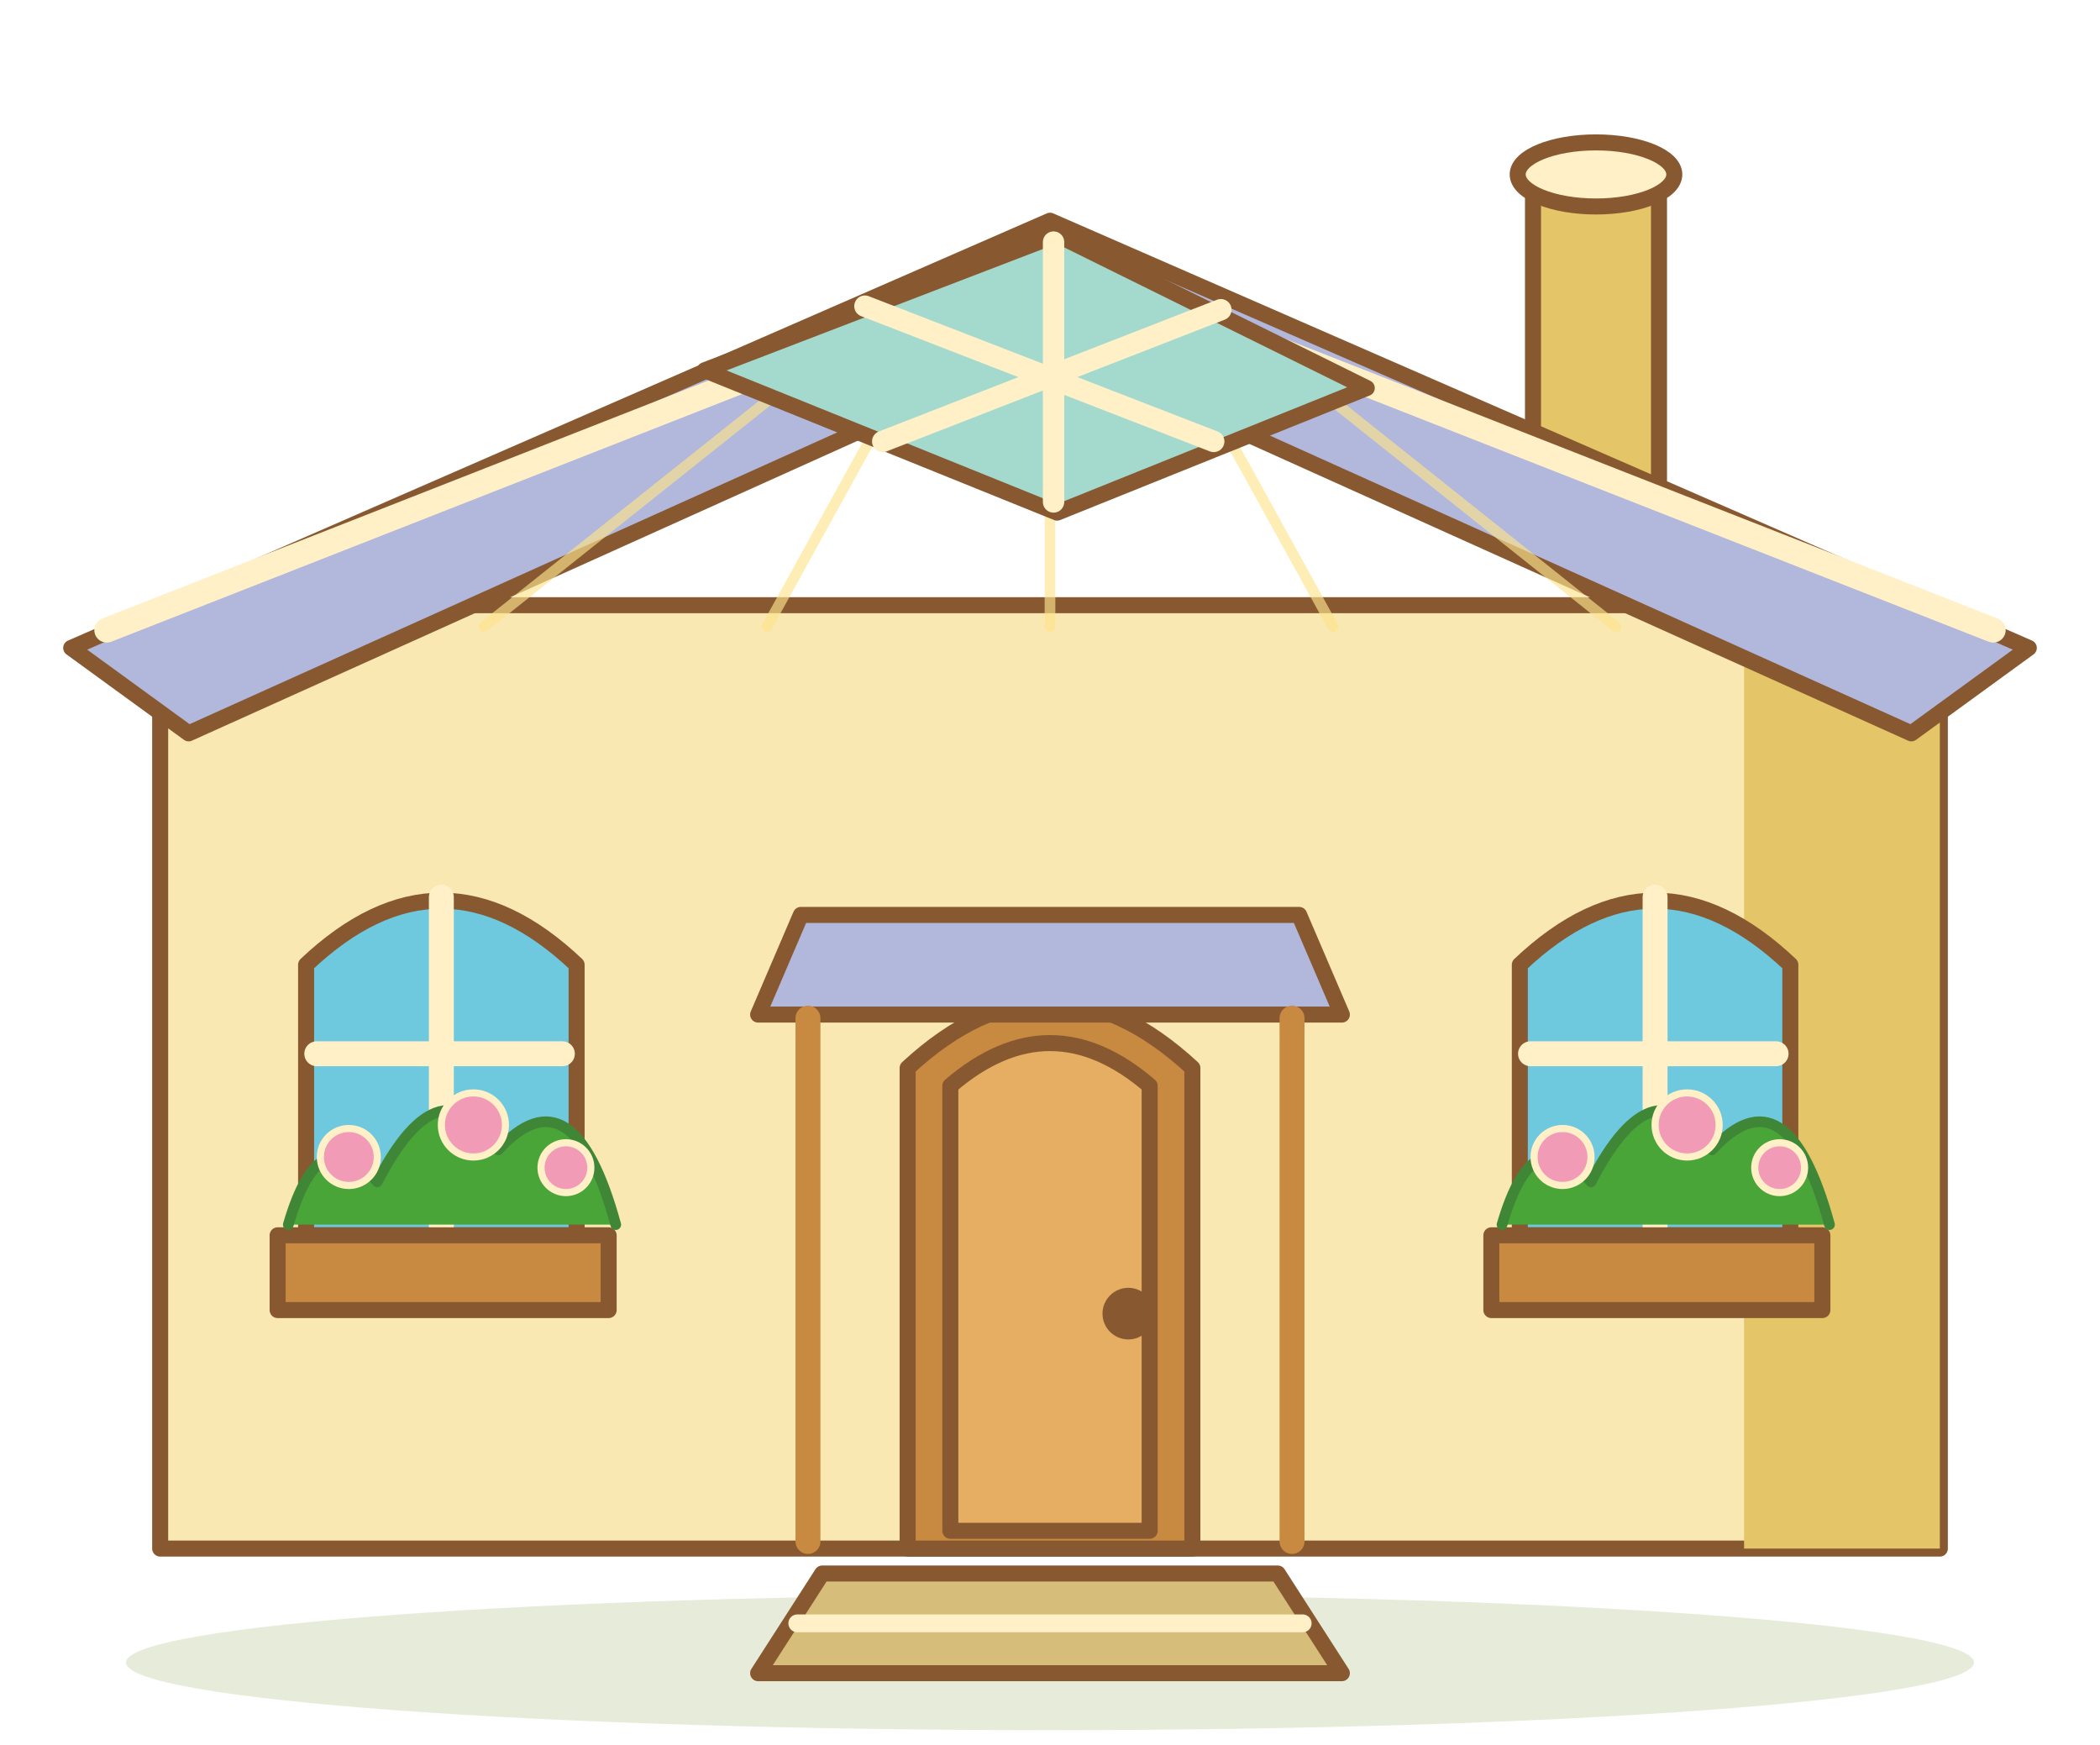
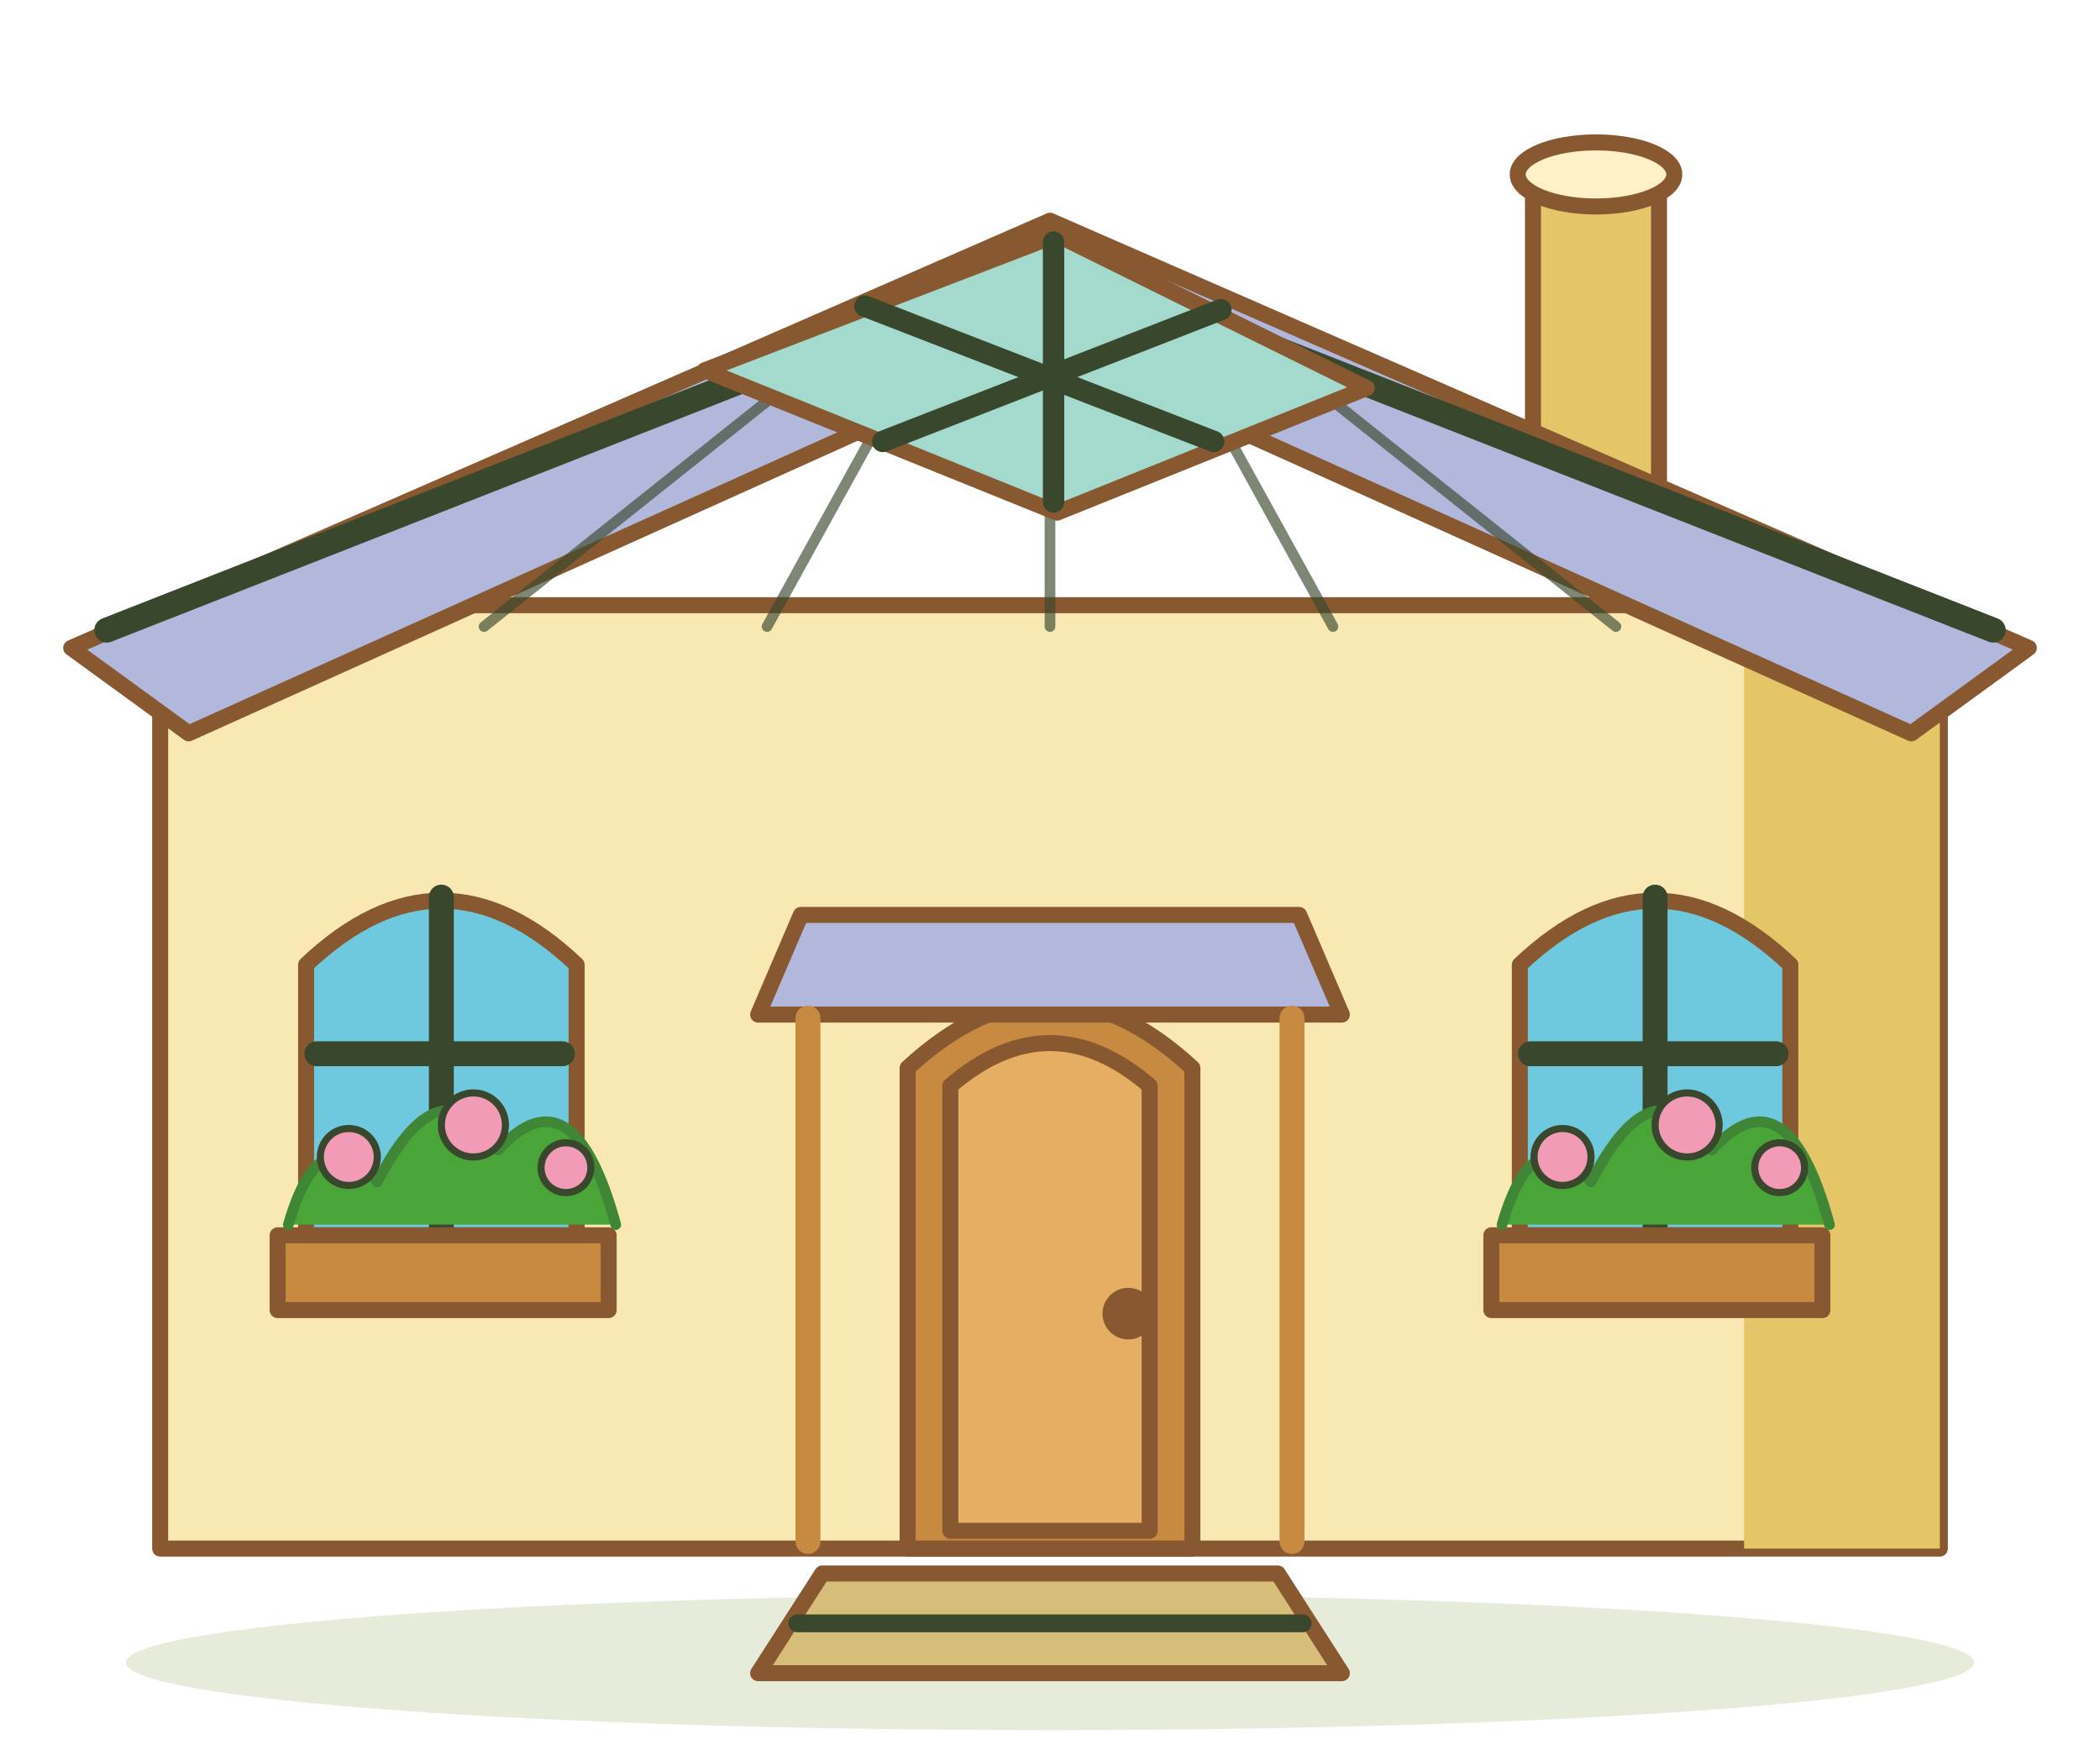
<svg xmlns="http://www.w3.org/2000/svg" width="590" height="490" viewBox="0 0 590 490">
  <g stroke="#885931" stroke-width="4.5" stroke-linecap="round" stroke-linejoin="round">
    <ellipse cx="295" cy="467" rx="259.6" ry="19" fill="#7b9633" opacity=".18" stroke="none" />
    <path d="M430.7 50V145H466.1V48Z" fill="#e4c567" />
    <ellipse cx="448.4" cy="49" rx="22" ry="9" fill="#fff0c7" />
    <path d="M45 170H545V435H45Z" fill="#f9e8b2" />
    <path d="M490 170H545V435H490Z" fill="#e4c567" stroke="none" />
    <path d="M20 182L295 62L570 182L537 206L295 97L53 206Z" fill="#b2b7dc" />
-     <path d="M30 177L295 73L560 177" fill="none" stroke="#fff0c7" stroke-width="7" />
-     <path d="M220.66 108.6L136 176" fill="none" stroke="#fde48c" stroke-width="3" opacity=".65" />
-     <path d="M257.83 99.3L215.5 176" fill="none" stroke="#fde48c" stroke-width="3" opacity=".65" />
-     <path d="M295 90L295 176" fill="none" stroke="#fde48c" stroke-width="3" opacity=".65" />
-     <path d="M332.17 99.3L374.5 176" fill="none" stroke="#fde48c" stroke-width="3" opacity=".65" />
-     <path d="M369.34 108.6L454 176" fill="none" stroke="#fde48c" stroke-width="3" opacity=".65" />
+     <path d="M30 177L295 73L560 177" fill="none" stroke="#39472d" stroke-width="7" />
+     <path d="M220.66 108.6L136 176" fill="none" stroke="#39472d" stroke-width="3" opacity=".65" />
+     <path d="M257.83 99.3L215.5 176" fill="none" stroke="#39472d" stroke-width="3" opacity=".65" />
+     <path d="M295 90L295 176" fill="none" stroke="#39472d" stroke-width="3" opacity=".65" />
+     <path d="M332.17 99.3L374.5 176" fill="none" stroke="#39472d" stroke-width="3" opacity=".65" />
+     <path d="M369.34 108.6L454 176" fill="none" stroke="#39472d" stroke-width="3" opacity=".65" />
    <path d="M198 104L297 66L384 109L297 144Z" fill="#a4d9cd" />
-     <path d="M296 68V141 M243 86L341 124 M248 124L343 87" stroke="#fff0c7" stroke-width="6" />
+     <path d="M296 68V141 M243 86L341 124 M248 124L343 87" stroke="#39472d" stroke-width="6" />
    <path d="M255 435V300Q295 263 335 300V435Z" fill="#c88941" />
    <path d="M267 430V305Q295 281 323 305V430Z" fill="#e5ae63" />
    <circle cx="317" cy="369" r="5" fill="#885931" />
    <path d="M86 347V271Q124 235 162 271V347Z" fill="#6ec9de" />
-     <path d="M124 252V345 M89 296H158" stroke="#fff0c7" stroke-width="7" />
+     <path d="M124 252V345 M89 296H158" stroke="#39472d" stroke-width="7" />
    <path d="M78 347H171V368H78Z" fill="#c88941" />
    <path d="M81 344q9-31 25-12q18-35 34-9q21-23 33 21" fill="#4aa539" stroke="#3f8736" stroke-width="3" />
-     <g fill="#f29bb7" stroke="#fff0c7" stroke-width="2">
+     <g fill="#f29bb7" stroke="#39472d" stroke-width="2">
      <circle cx="98" cy="325" r="8" />
      <circle cx="133" cy="316" r="9" />
      <circle cx="159" cy="328" r="7" />
    </g>
    <path d="M427 347V271Q465 235 503 271V347Z" fill="#6ec9de" />
-     <path d="M465 252V345 M430 296H499" stroke="#fff0c7" stroke-width="7" />
+     <path d="M465 252V345 M430 296H499" stroke="#39472d" stroke-width="7" />
    <path d="M419 347H512V368H419Z" fill="#c88941" />
    <path d="M422 344q9-31 25-12q18-35 34-9q21-23 33 21" fill="#4aa539" stroke="#3f8736" stroke-width="3" />
-     <g fill="#f29bb7" stroke="#fff0c7" stroke-width="2">
+     <g fill="#f29bb7" stroke="#39472d" stroke-width="2">
      <circle cx="439" cy="325" r="8" />
      <circle cx="474" cy="316" r="9" />
      <circle cx="500" cy="328" r="7" />
    </g>
    <path d="M231 442H359L377 470H213Z" fill="#d6bd79" />
-     <path d="M224 456H366" stroke="#fff0c7" stroke-width="5" />
+     <path d="M224 456H366" stroke="#39472d" stroke-width="5" />
    <path d="M225 257H365L377 285H213Z" fill="#b2b7dc" />
    <path d="M227 286V433 M363 286V433" stroke="#c88941" stroke-width="7" />
  </g>
</svg>
